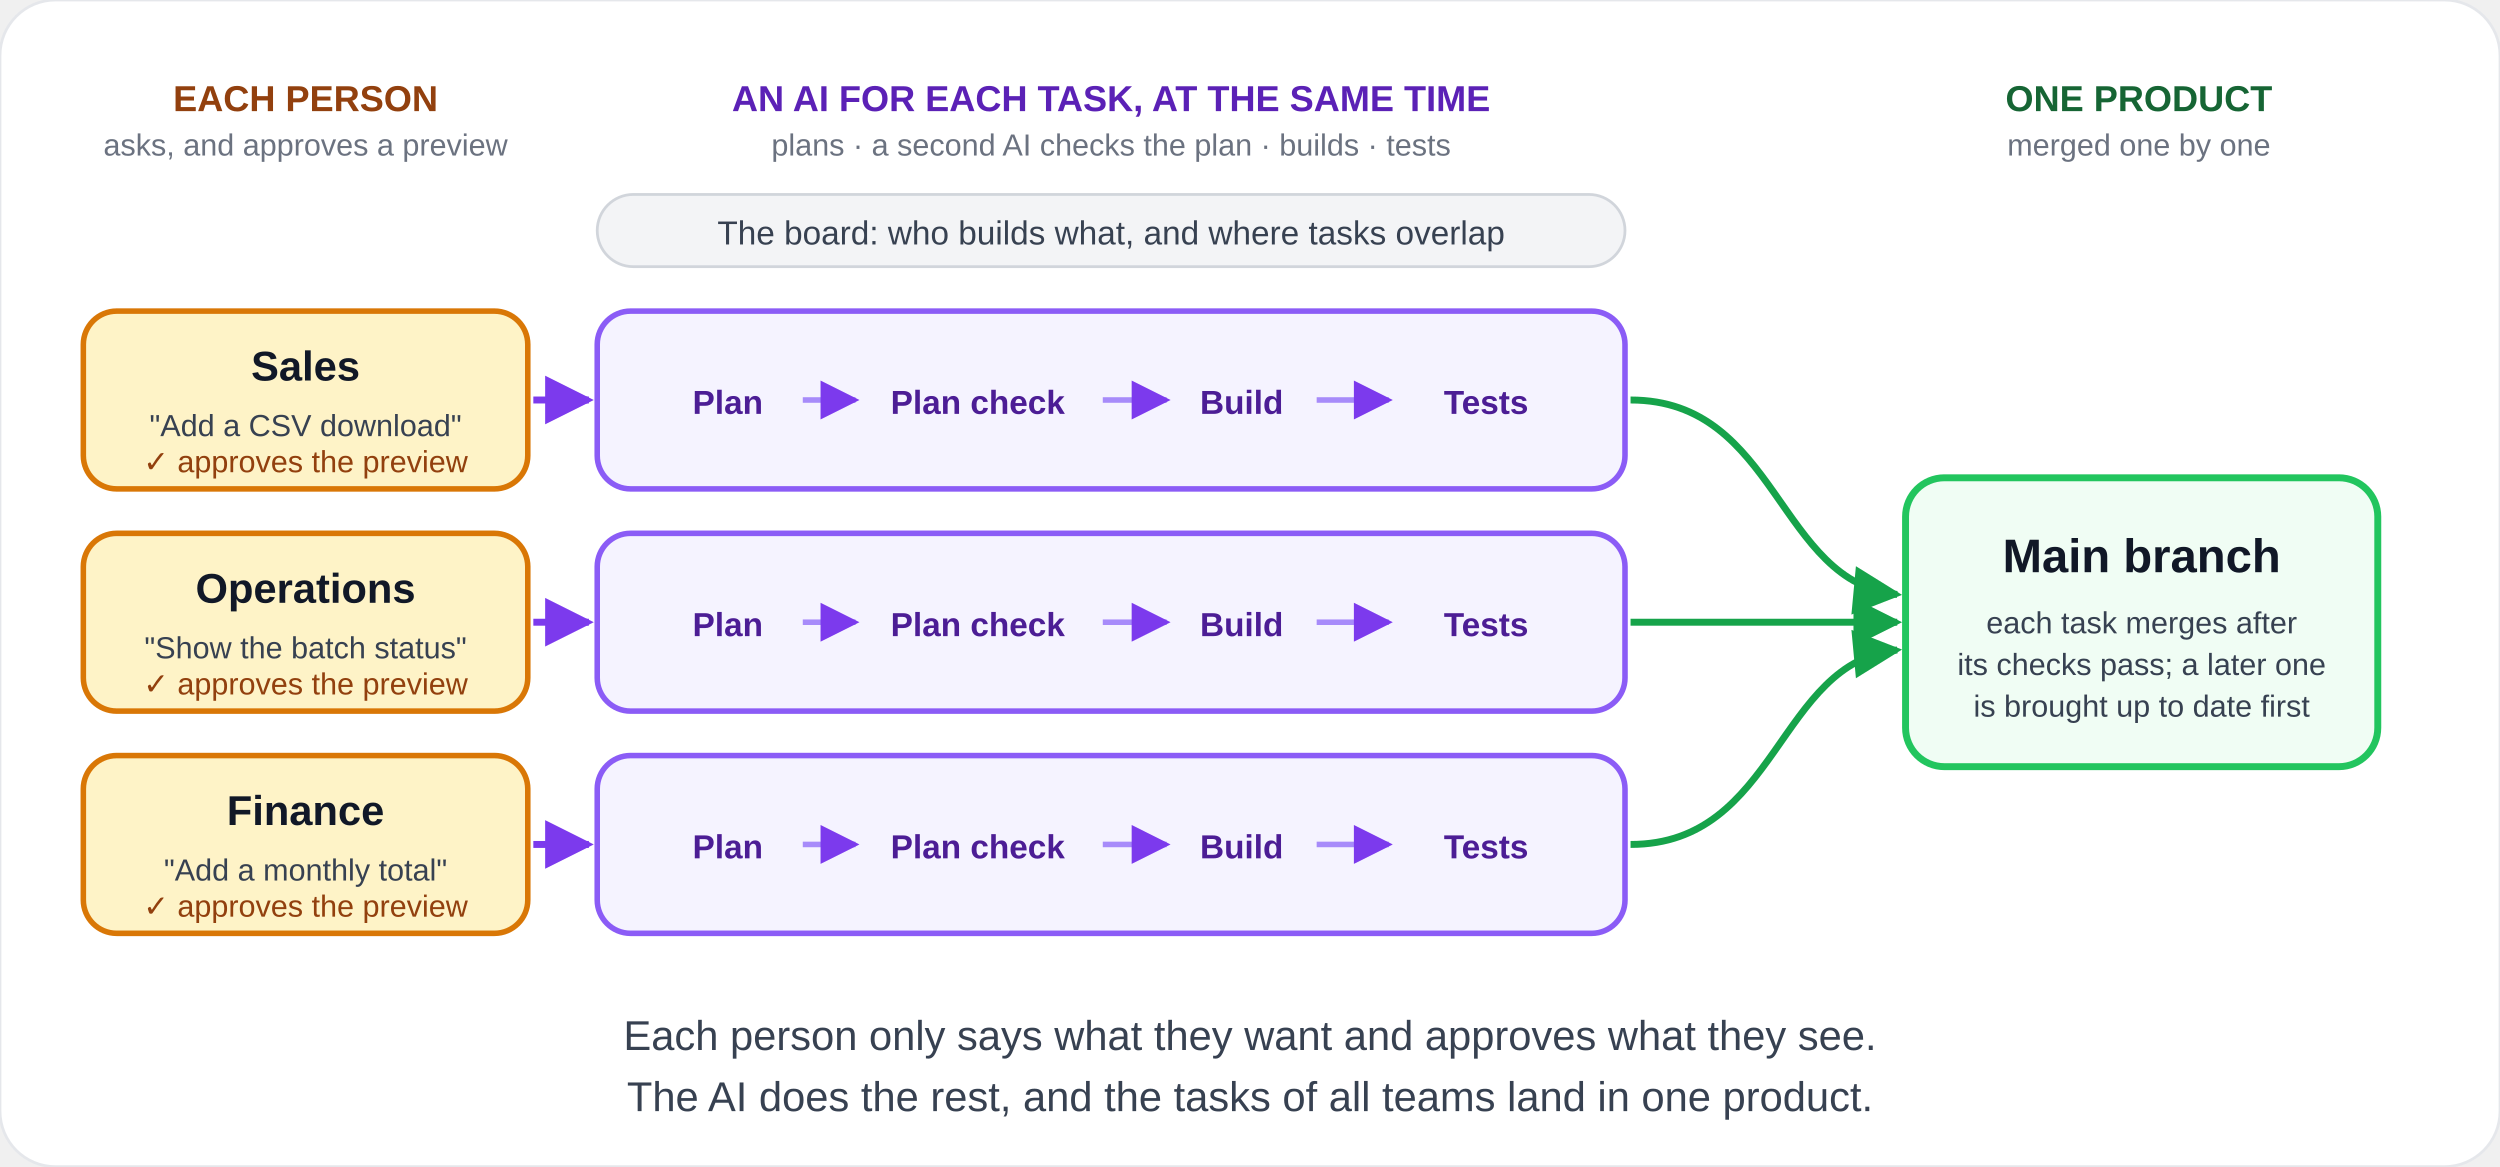
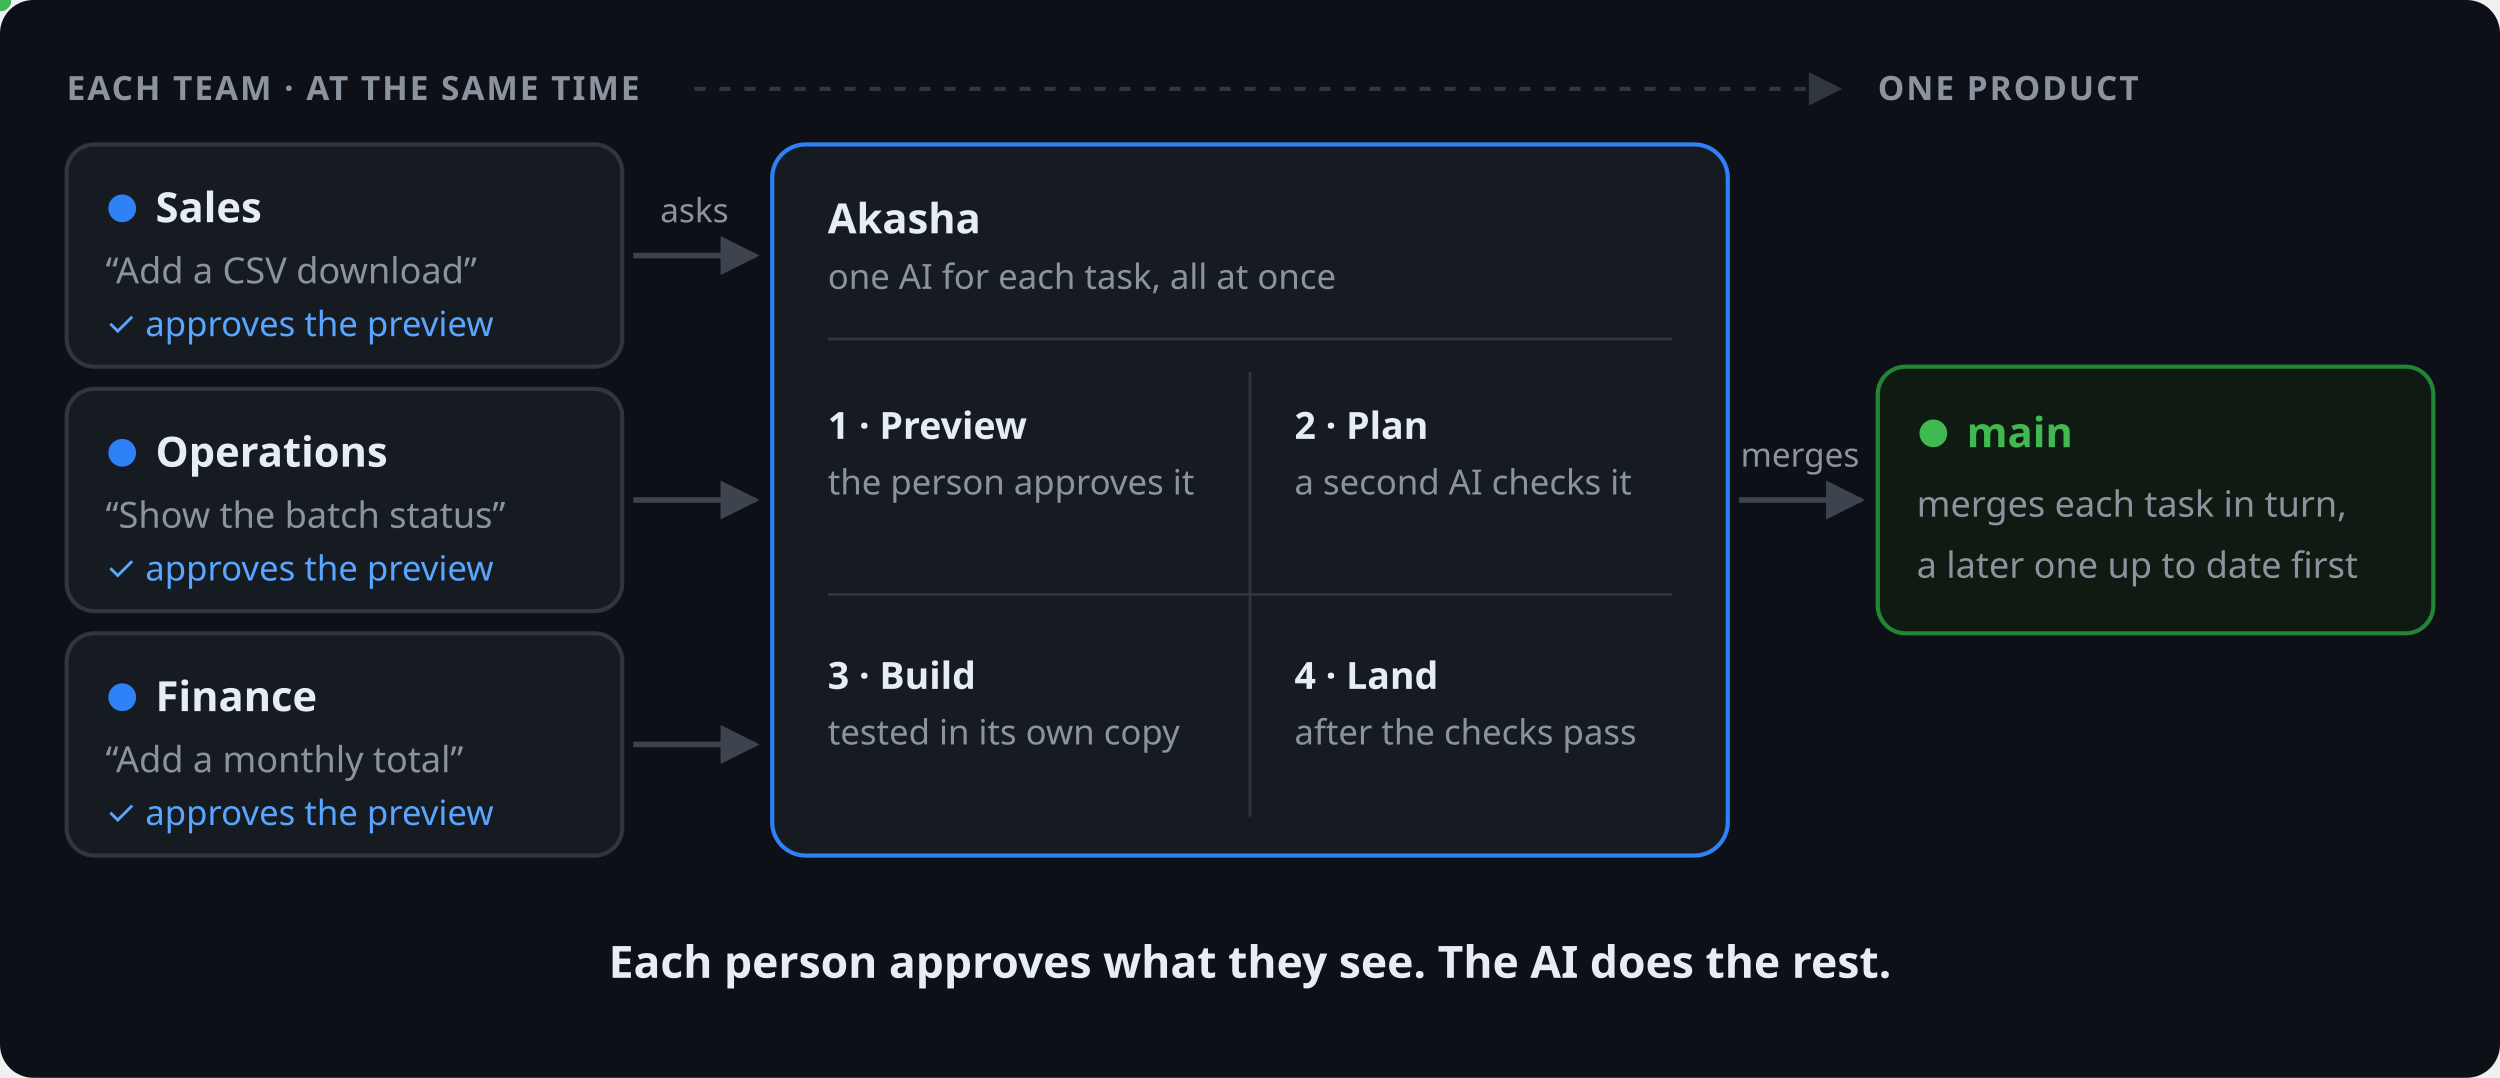
- <svg xmlns="http://www.w3.org/2000/svg" width="900" height="420" viewBox="0 0 900 420" role="img" aria-labelledby="title desc">
+ <svg xmlns="http://www.w3.org/2000/svg" width="900" height="388" viewBox="0 0 900 388" role="img" aria-label="Several teams ask for changes at the same time, and each person approves the preview of their change. For each task, Akasha shows the preview, has a second AI check the plan, builds and tests in its own work copy, and lands the change after the checks pass. The tasks merge into one product one by one.">
+   <style>
+ .label{font-family:-apple-system,BlinkMacSystemFont,"Segoe UI","Noto Sans","Malgun Gothic",Helvetica,Arial,sans-serif;font-size:12px;font-weight:600;letter-spacing:.06em;fill:#8b949e}
+ .name{font-family:-apple-system,BlinkMacSystemFont,"Segoe UI","Noto Sans","Malgun Gothic",Helvetica,Arial,sans-serif;font-size:15px;font-weight:700;fill:#e6edf3}
+ .sub{font-family:-apple-system,BlinkMacSystemFont,"Segoe UI","Noto Sans","Malgun Gothic",Helvetica,Arial,sans-serif;font-size:13px;fill:#8b949e}
+ .ok{font-family:-apple-system,BlinkMacSystemFont,"Segoe UI","Noto Sans","Malgun Gothic",Helvetica,Arial,sans-serif;font-size:12.5px;fill:#58a6ff}
+ .row{font-family:-apple-system,BlinkMacSystemFont,"Segoe UI","Noto Sans","Malgun Gothic",Helvetica,Arial,sans-serif;font-size:13.5px;font-weight:600;fill:#e6edf3}
+ .how{font-family:-apple-system,BlinkMacSystemFont,"Segoe UI","Noto Sans","Malgun Gothic",Helvetica,Arial,sans-serif;font-size:12.5px;fill:#8b949e}
+ .edge{font-family:-apple-system,BlinkMacSystemFont,"Segoe UI","Noto Sans","Malgun Gothic",Helvetica,Arial,sans-serif;font-size:12px;fill:#8b949e}
+ .main{font-family:-apple-system,BlinkMacSystemFont,"Segoe UI","Noto Sans","Malgun Gothic",Helvetica,Arial,sans-serif;font-size:15px;font-weight:700;fill:#3fb950}
+ .tag{font-family:-apple-system,BlinkMacSystemFont,"Segoe UI","Noto Sans","Malgun Gothic",Helvetica,Arial,sans-serif;font-size:16px;font-weight:600;fill:#e6edf3}
+ @media (prefers-reduced-motion:reduce){.dot{display:none}}
+ </style>
  <defs>
-     <marker id="arrow" viewBox="0 0 10 10" refX="9" refY="5" markerWidth="7" markerHeight="7" orient="auto-start-reverse">
-       <path d="M0 0 L10 5 L0 10 Z" fill="#7c3aed" />
+     <marker id="head" viewBox="0 0 10 10" refX="9" refY="5" markerWidth="7" markerHeight="7" orient="auto">
+       <path d="M0,0 L10,5 L0,10 z" fill="#3d444d" />
    </marker>
-     <marker id="merge" viewBox="0 0 10 10" refX="9" refY="5" markerWidth="7" markerHeight="7" orient="auto-start-reverse">
-       <path d="M0 0 L10 5 L0 10 Z" fill="#16a34a" />
+     <marker id="time" viewBox="0 0 10 10" refX="9" refY="5" markerWidth="8" markerHeight="8" orient="auto">
+       <path d="M0,0 L10,5 L0,10 z" fill="#30363d" />
    </marker>
  </defs>
-   <rect width="900" height="420" rx="20" fill="#ffffff" stroke="#e5e7eb" />
-   <g font-family="'Segoe UI', 'Helvetica Neue', Arial, sans-serif">
-     <g font-size="13" font-weight="700" text-anchor="middle">
-       <text x="110" y="40" fill="#92400e">EACH PERSON</text>
-       <text x="400" y="40" fill="#5b21b6">AN AI FOR EACH TASK, AT THE SAME TIME</text>
-       <text x="770" y="40" fill="#166534">ONE PRODUCT</text>
-     </g>
-     <g font-size="11" fill="#6b7280" text-anchor="middle">
-       <text x="110" y="56">asks, and approves a preview</text>
-       <text x="400" y="56">plans · a second AI checks the plan · builds · tests</text>
-       <text x="770" y="56">merged one by one</text>
-     </g>
-     <rect x="215" y="70" width="370" height="26" rx="13" fill="#f3f4f6" stroke="#d1d5db" />
-     <text x="400" y="88" font-size="12" fill="#374151" text-anchor="middle">The board: who builds what, and where tasks overlap</text>
-     <g>
-       <rect x="30" y="112" width="160" height="64" rx="12" fill="#fef3c7" stroke="#d97706" stroke-width="2" />
-       <text x="110" y="137" font-size="15" font-weight="700" fill="#111827" text-anchor="middle">Sales</text>
-       <text x="110" y="157" font-size="11" fill="#374151" text-anchor="middle">"Add a CSV download"</text>
-       <text x="110" y="170" font-size="11" fill="#92400e" text-anchor="middle">✓ approves the preview</text>
-       <rect x="215" y="112" width="370" height="64" rx="12" fill="#f5f3ff" stroke="#8b5cf6" stroke-width="2" />
-       <rect x="30" y="192" width="160" height="64" rx="12" fill="#fef3c7" stroke="#d97706" stroke-width="2" />
-       <text x="110" y="217" font-size="15" font-weight="700" fill="#111827" text-anchor="middle">Operations</text>
-       <text x="110" y="237" font-size="11" fill="#374151" text-anchor="middle">"Show the batch status"</text>
-       <text x="110" y="250" font-size="11" fill="#92400e" text-anchor="middle">✓ approves the preview</text>
-       <rect x="215" y="192" width="370" height="64" rx="12" fill="#f5f3ff" stroke="#8b5cf6" stroke-width="2" />
-       <rect x="30" y="272" width="160" height="64" rx="12" fill="#fef3c7" stroke="#d97706" stroke-width="2" />
-       <text x="110" y="297" font-size="15" font-weight="700" fill="#111827" text-anchor="middle">Finance</text>
-       <text x="110" y="317" font-size="11" fill="#374151" text-anchor="middle">"Add a monthly total"</text>
-       <text x="110" y="330" font-size="11" fill="#92400e" text-anchor="middle">✓ approves the preview</text>
-       <rect x="215" y="272" width="370" height="64" rx="12" fill="#f5f3ff" stroke="#8b5cf6" stroke-width="2" />
-     </g>
-     <g font-size="12" font-weight="600" fill="#4c1d95" text-anchor="middle">
-       <g>
-         <text x="262" y="149">Plan</text>
-         <text x="352" y="149">Plan check</text>
-         <text x="447" y="149">Build</text>
-         <text x="535" y="149">Tests</text>
-         <text x="262" y="229">Plan</text>
-         <text x="352" y="229">Plan check</text>
-         <text x="447" y="229">Build</text>
-         <text x="535" y="229">Tests</text>
-         <text x="262" y="309">Plan</text>
-         <text x="352" y="309">Plan check</text>
-         <text x="447" y="309">Build</text>
-         <text x="535" y="309">Tests</text>
-       </g>
-     </g>
-     <g stroke="#a78bfa" stroke-width="2" fill="none" marker-end="url(#arrow)">
-       <line x1="289" y1="144" x2="308" y2="144" />
-       <line x1="397" y1="144" x2="420" y2="144" />
-       <line x1="474" y1="144" x2="500" y2="144" />
-       <line x1="289" y1="224" x2="308" y2="224" />
-       <line x1="397" y1="224" x2="420" y2="224" />
-       <line x1="474" y1="224" x2="500" y2="224" />
-       <line x1="289" y1="304" x2="308" y2="304" />
-       <line x1="397" y1="304" x2="420" y2="304" />
-       <line x1="474" y1="304" x2="500" y2="304" />
-     </g>
-     <g stroke="#7c3aed" stroke-width="2.5" fill="none" marker-end="url(#arrow)">
-       <line x1="192" y1="144" x2="212" y2="144" />
-       <line x1="192" y1="224" x2="212" y2="224" />
-       <line x1="192" y1="304" x2="212" y2="304" />
-     </g>
-     <g stroke="#16a34a" stroke-width="2.5" fill="none" marker-end="url(#merge)">
-       <path d="M587 144 C 640 144, 640 210, 683 214" />
-       <line x1="587" y1="224" x2="683" y2="224" />
-       <path d="M587 304 C 640 304, 640 238, 683 234" />
-     </g>
-     <rect x="686" y="172" width="170" height="104" rx="14" fill="#f0fdf4" stroke="#22c55e" stroke-width="2.5" />
-     <text x="771" y="206" font-size="17" font-weight="700" fill="#111827" text-anchor="middle">Main branch</text>
-     <text x="771" y="228" font-size="11" fill="#374151" text-anchor="middle">each task merges after</text>
-     <text x="771" y="243" font-size="11" fill="#374151" text-anchor="middle">its checks pass; a later one</text>
-     <text x="771" y="258" font-size="11" fill="#374151" text-anchor="middle">is brought up to date first</text>
-     <text x="450" y="378" font-size="15" fill="#374151" text-anchor="middle">Each person only says what they want and approves what they see.</text>
-     <text x="450" y="400" font-size="15" fill="#374151" text-anchor="middle">The AI does the rest, and the tasks of all teams land in one product.</text>
-   </g>
+   <rect width="900" height="388" rx="12" fill="#0d1117" />
+   <text x="24" y="36" class="label">EACH TEAM · AT THE SAME TIME</text>
+   <path d="M250,32 L662,32" stroke="#30363d" stroke-width="1.5" stroke-dasharray="4 5" marker-end="url(#time)" />
+   <text x="676" y="36" class="label">ONE PRODUCT</text>
+   <rect x="24" y="52" width="200" height="80" rx="10" fill="#161b22" stroke="#30363d" stroke-width="1.5" />
+   <circle cx="44" cy="75" r="5" fill="#2f81f7" />
+   <text x="56" y="80" class="name">Sales</text>
+   <text x="38" y="102" class="sub">“Add a CSV download”</text>
+   <text x="38" y="121" class="ok">✓ approves the preview</text>
+   <rect x="24" y="140" width="200" height="80" rx="10" fill="#161b22" stroke="#30363d" stroke-width="1.5" />
+   <circle cx="44" cy="163" r="5" fill="#2f81f7" />
+   <text x="56" y="168" class="name">Operations</text>
+   <text x="38" y="190" class="sub">“Show the batch status”</text>
+   <text x="38" y="209" class="ok">✓ approves the preview</text>
+   <rect x="24" y="228" width="200" height="80" rx="10" fill="#161b22" stroke="#30363d" stroke-width="1.5" />
+   <circle cx="44" cy="251" r="5" fill="#2f81f7" />
+   <text x="56" y="256" class="name">Finance</text>
+   <text x="38" y="278" class="sub">“Add a monthly total”</text>
+   <text x="38" y="297" class="ok">✓ approves the preview</text>
+   <rect x="278" y="52" width="344" height="256" rx="12" fill="#161b22" stroke="#2f81f7" stroke-width="1.5" />
+   <text x="298" y="84" class="name">Akasha</text>
+   <text x="298" y="104" class="how">one AI for each task, all at once</text>
+   <path d="M298,122 L602,122 M450,134 L450,294 M298,214 L602,214" stroke="#30363d" stroke-width="1" />
+   <text x="298" y="158" class="row">1 · Preview</text>
+   <text x="298" y="178" class="how">the person approves it</text>
+   <text x="466" y="158" class="row">2 · Plan</text>
+   <text x="466" y="178" class="how">a second AI checks it</text>
+   <text x="298" y="248" class="row">3 · Build</text>
+   <text x="298" y="268" class="how">tested in its own copy</text>
+   <text x="466" y="248" class="row">4 · Land</text>
+   <text x="466" y="268" class="how">after the checks pass</text>
+   <rect x="676" y="132" width="200" height="96" rx="10" fill="#0f1a13" stroke="#238636" stroke-width="1.5" />
+   <circle cx="696" cy="156" r="5" fill="#3fb950" />
+   <text x="708" y="161" class="main">main</text>
+   <text x="690" y="186" class="sub">merges each task in turn,</text>
+   <text x="690" y="208" class="sub">a later one up to date first</text>
+   <path d="M228,92 L272,92" stroke="#3d444d" stroke-width="2" fill="none" marker-end="url(#head)" />
+   <circle r="4" fill="#2f81f7" class="dot">
+     <animateMotion dur="2s" begin="0s" repeatCount="indefinite" path="M228,92 L272,92" />
+   </circle>
+   <path d="M228,180 L272,180" stroke="#3d444d" stroke-width="2" fill="none" marker-end="url(#head)" />
+   <circle r="4" fill="#2f81f7" class="dot">
+     <animateMotion dur="2s" begin="-0.7s" repeatCount="indefinite" path="M228,180 L272,180" />
+   </circle>
+   <path d="M228,268 L272,268" stroke="#3d444d" stroke-width="2" fill="none" marker-end="url(#head)" />
+   <circle r="4" fill="#2f81f7" class="dot">
+     <animateMotion dur="2s" begin="-1.4s" repeatCount="indefinite" path="M228,268 L272,268" />
+   </circle>
+   <path d="M626,180 L670,180" stroke="#3d444d" stroke-width="2" fill="none" marker-end="url(#head)" />
+   <circle r="4" fill="#3fb950" class="dot">
+     <animateMotion dur="2s" begin="-1s" repeatCount="indefinite" path="M626,180 L670,180" />
+   </circle>
+   <text x="250" y="80" text-anchor="middle" class="edge">asks</text>
+   <text x="648" y="168" text-anchor="middle" class="edge">merges</text>
+   <text x="450" y="352" text-anchor="middle" class="tag">Each person approves what they see. The AI does the rest.</text>
</svg>
